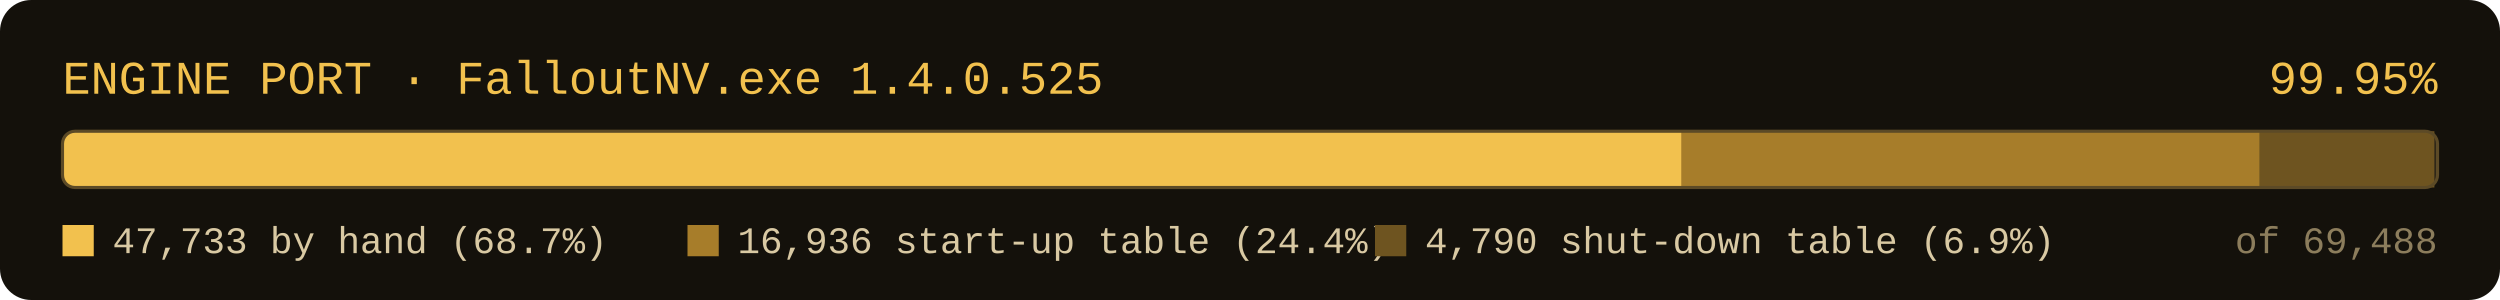
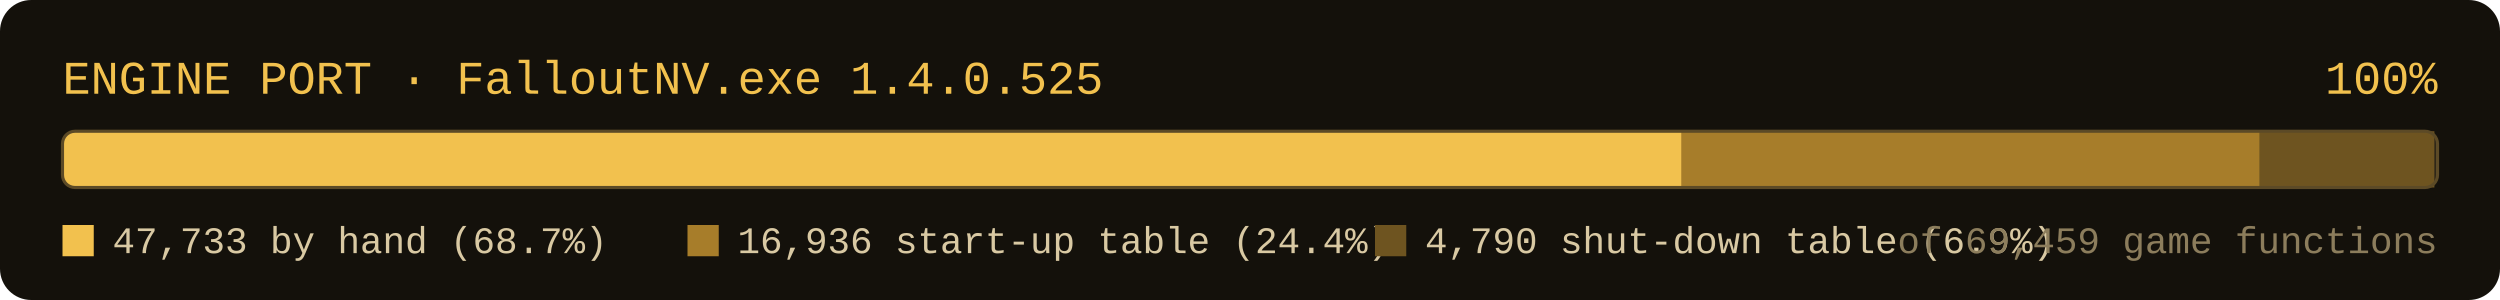
- <svg xmlns="http://www.w3.org/2000/svg" width="800" height="96" viewBox="0 0 800 96" role="img" aria-label="Engine port progress: 68.7% translated by hand, 24.4% start-up table, 6.9% shut-down table, 99.95% covered in all">
+ <svg xmlns="http://www.w3.org/2000/svg" width="800" height="96" viewBox="0 0 800 96" role="img" aria-label="Engine port progress: 68.7% translated by hand, 24.4% start-up table, 6.9% shut-down table, 100% of the game's code covered in all">
  <rect x="0" y="0" width="800" height="96" rx="10" fill="#14110b" />
  <text x="20" y="30" font-family="Consolas, 'Courier New', monospace" font-size="15" fill="#f2c14e">ENGINE PORT · FalloutNV.exe 1.4.0.525</text>
-   <text x="780" y="30" text-anchor="end" font-family="Consolas, 'Courier New', monospace" font-size="15" fill="#f2c14e">99.95%</text>
+   <text x="780" y="30" text-anchor="end" font-family="Consolas, 'Courier New', monospace" font-size="15" fill="#f2c14e">100%</text>
  <rect x="20" y="42" width="760" height="18" rx="4" fill="#2b2418" />
  <rect x="20" y="42" width="522" height="18" rx="4" fill="#f2c14e" />
  <rect x="538" y="42" width="189" height="18" fill="#a77d2a" />
  <rect x="723" y="42" width="56" height="18" fill="#6e5420" />
  <rect x="20" y="42" width="760" height="18" rx="4" fill="none" stroke="#5c4a26" stroke-width="1" />
  <rect x="20" y="72" width="10" height="10" fill="#f2c14e" />
  <text x="36" y="81" font-family="Consolas, 'Courier New', monospace" font-size="12" fill="#d9c9a3">47,733 by hand (68.7%)</text>
  <rect x="220" y="72" width="10" height="10" fill="#a77d2a" />
  <text x="236" y="81" font-family="Consolas, 'Courier New', monospace" font-size="12" fill="#d9c9a3">16,936 start-up table (24.4%)</text>
  <rect x="440" y="72" width="10" height="10" fill="#6e5420" />
  <text x="456" y="81" font-family="Consolas, 'Courier New', monospace" font-size="12" fill="#d9c9a3">4,790 shut-down table (6.9%)</text>
-   <text x="780" y="81" text-anchor="end" font-family="Consolas, 'Courier New', monospace" font-size="12" fill="#8c7d5c">of 69,488</text>
+   <text x="780" y="81" text-anchor="end" font-family="Consolas, 'Courier New', monospace" font-size="12" fill="#8c7d5c">of 69,459 game functions</text>
</svg>
